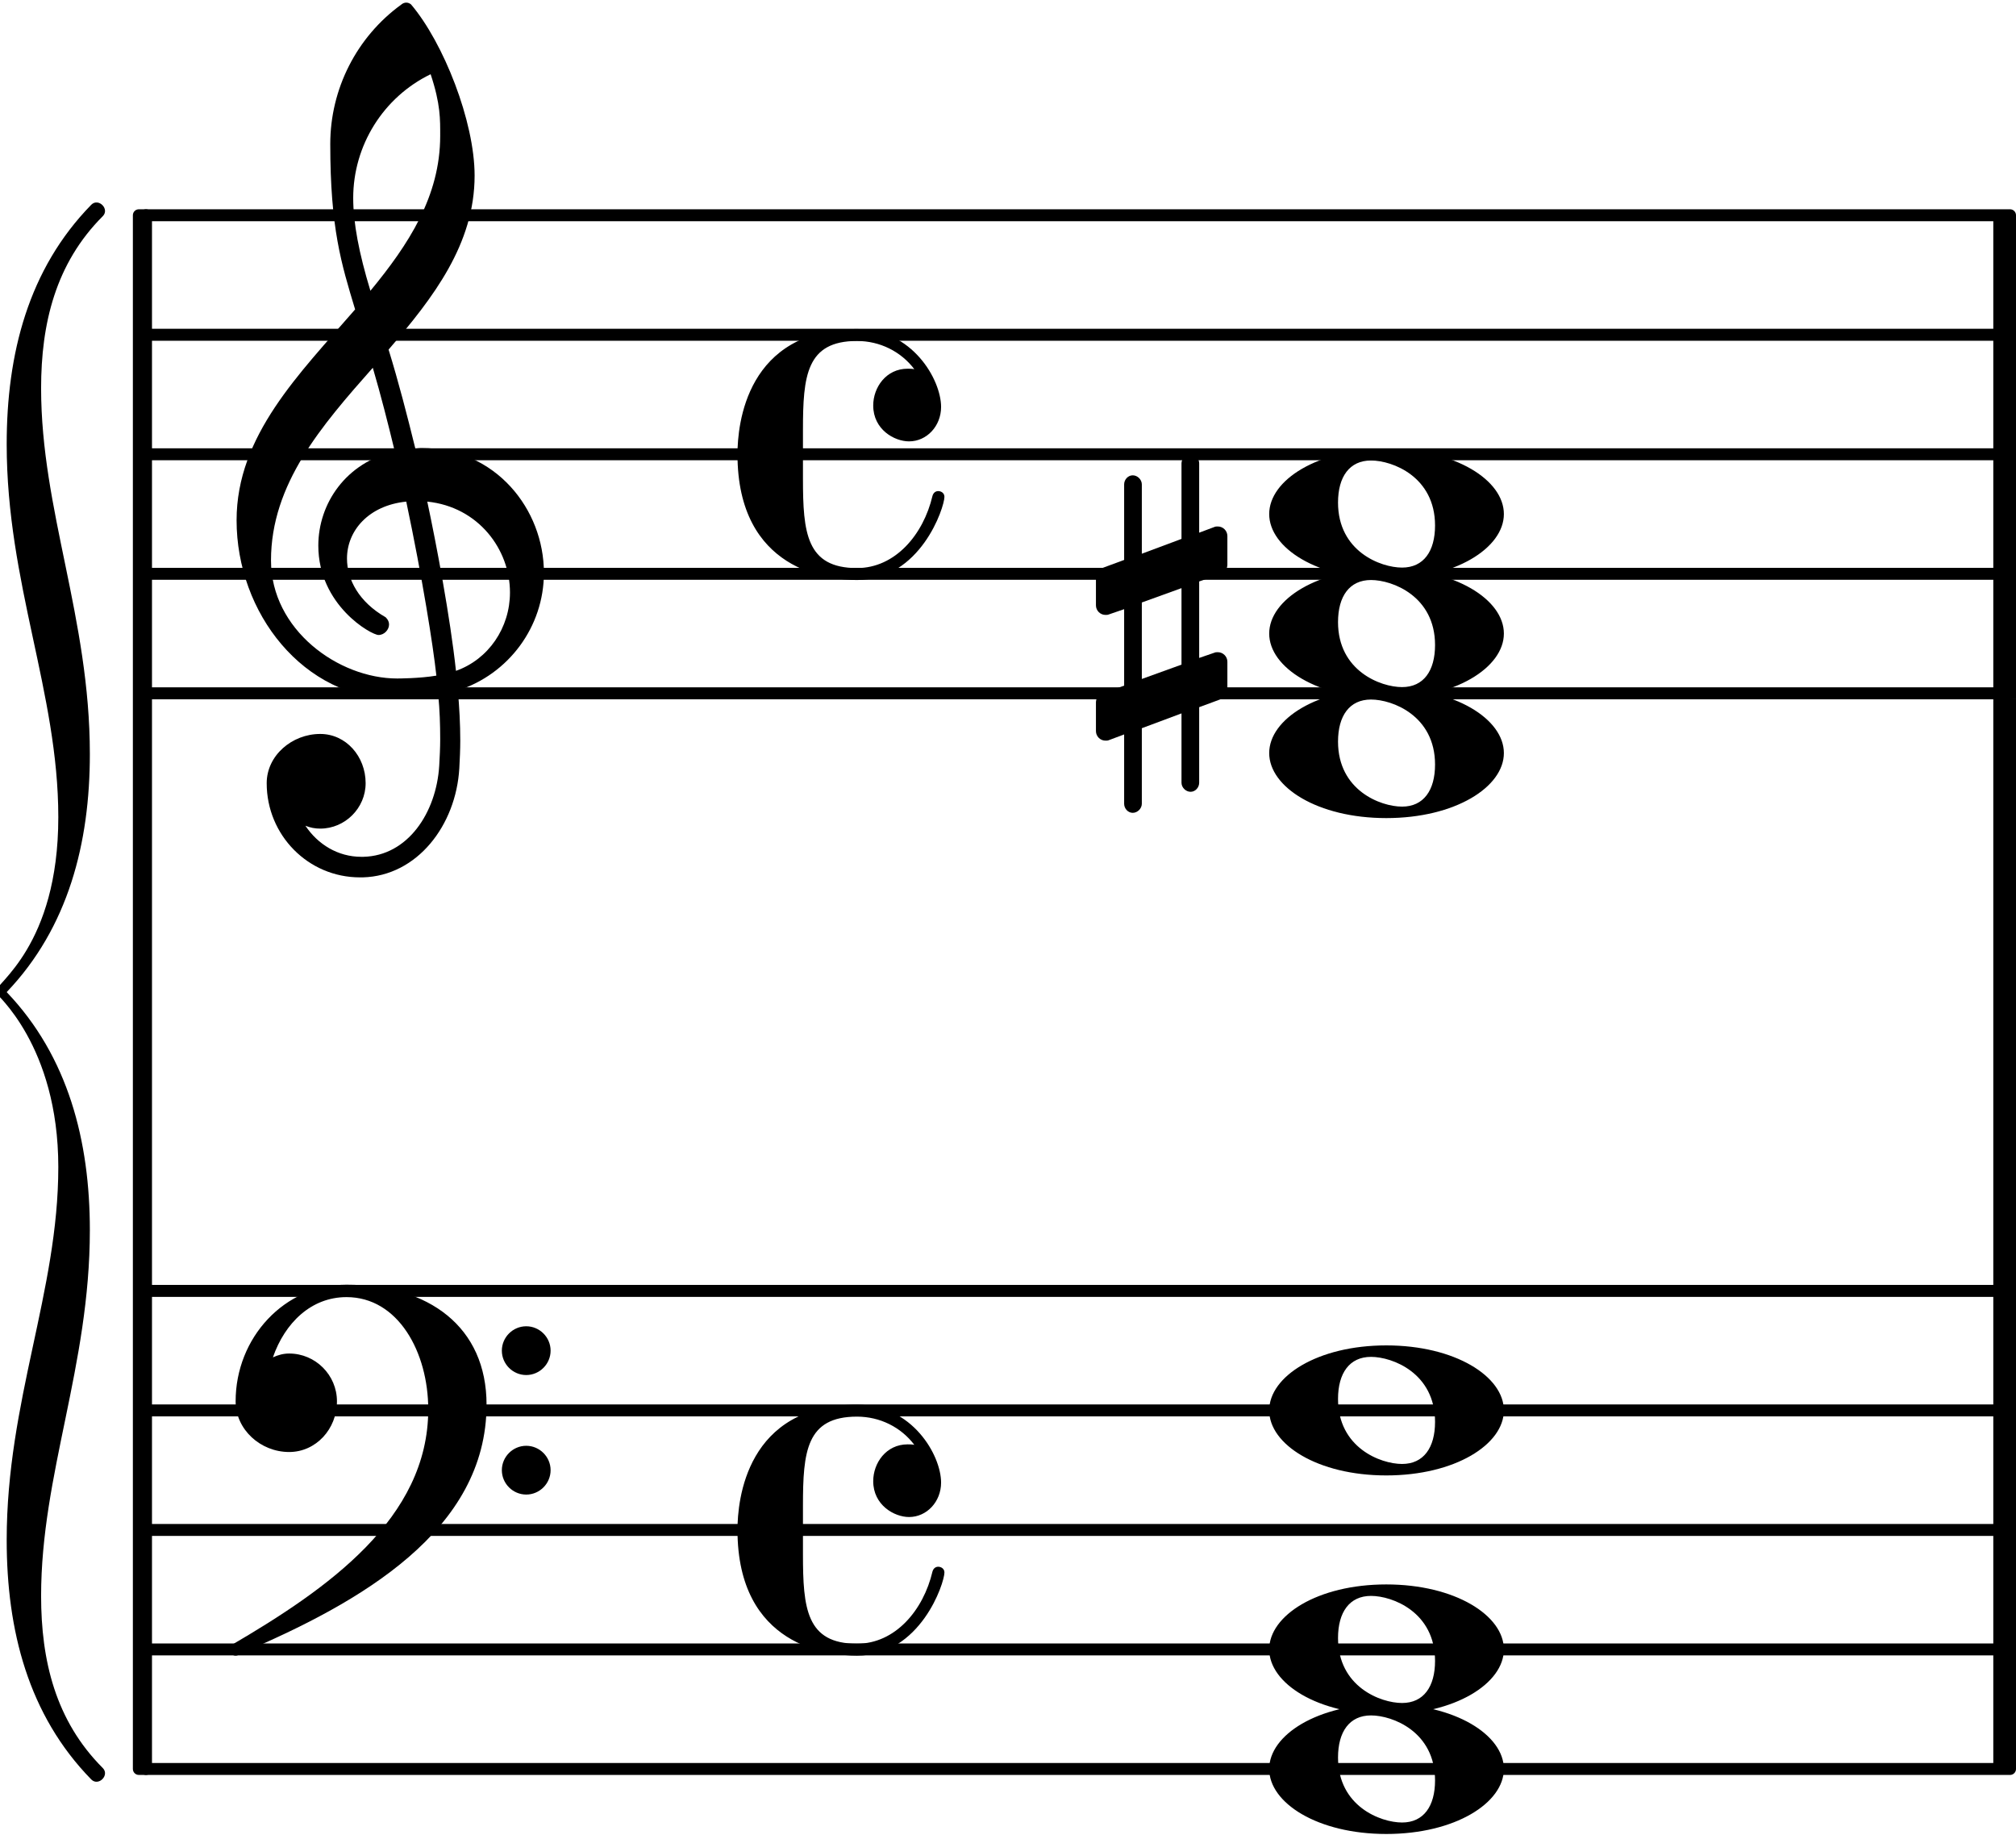
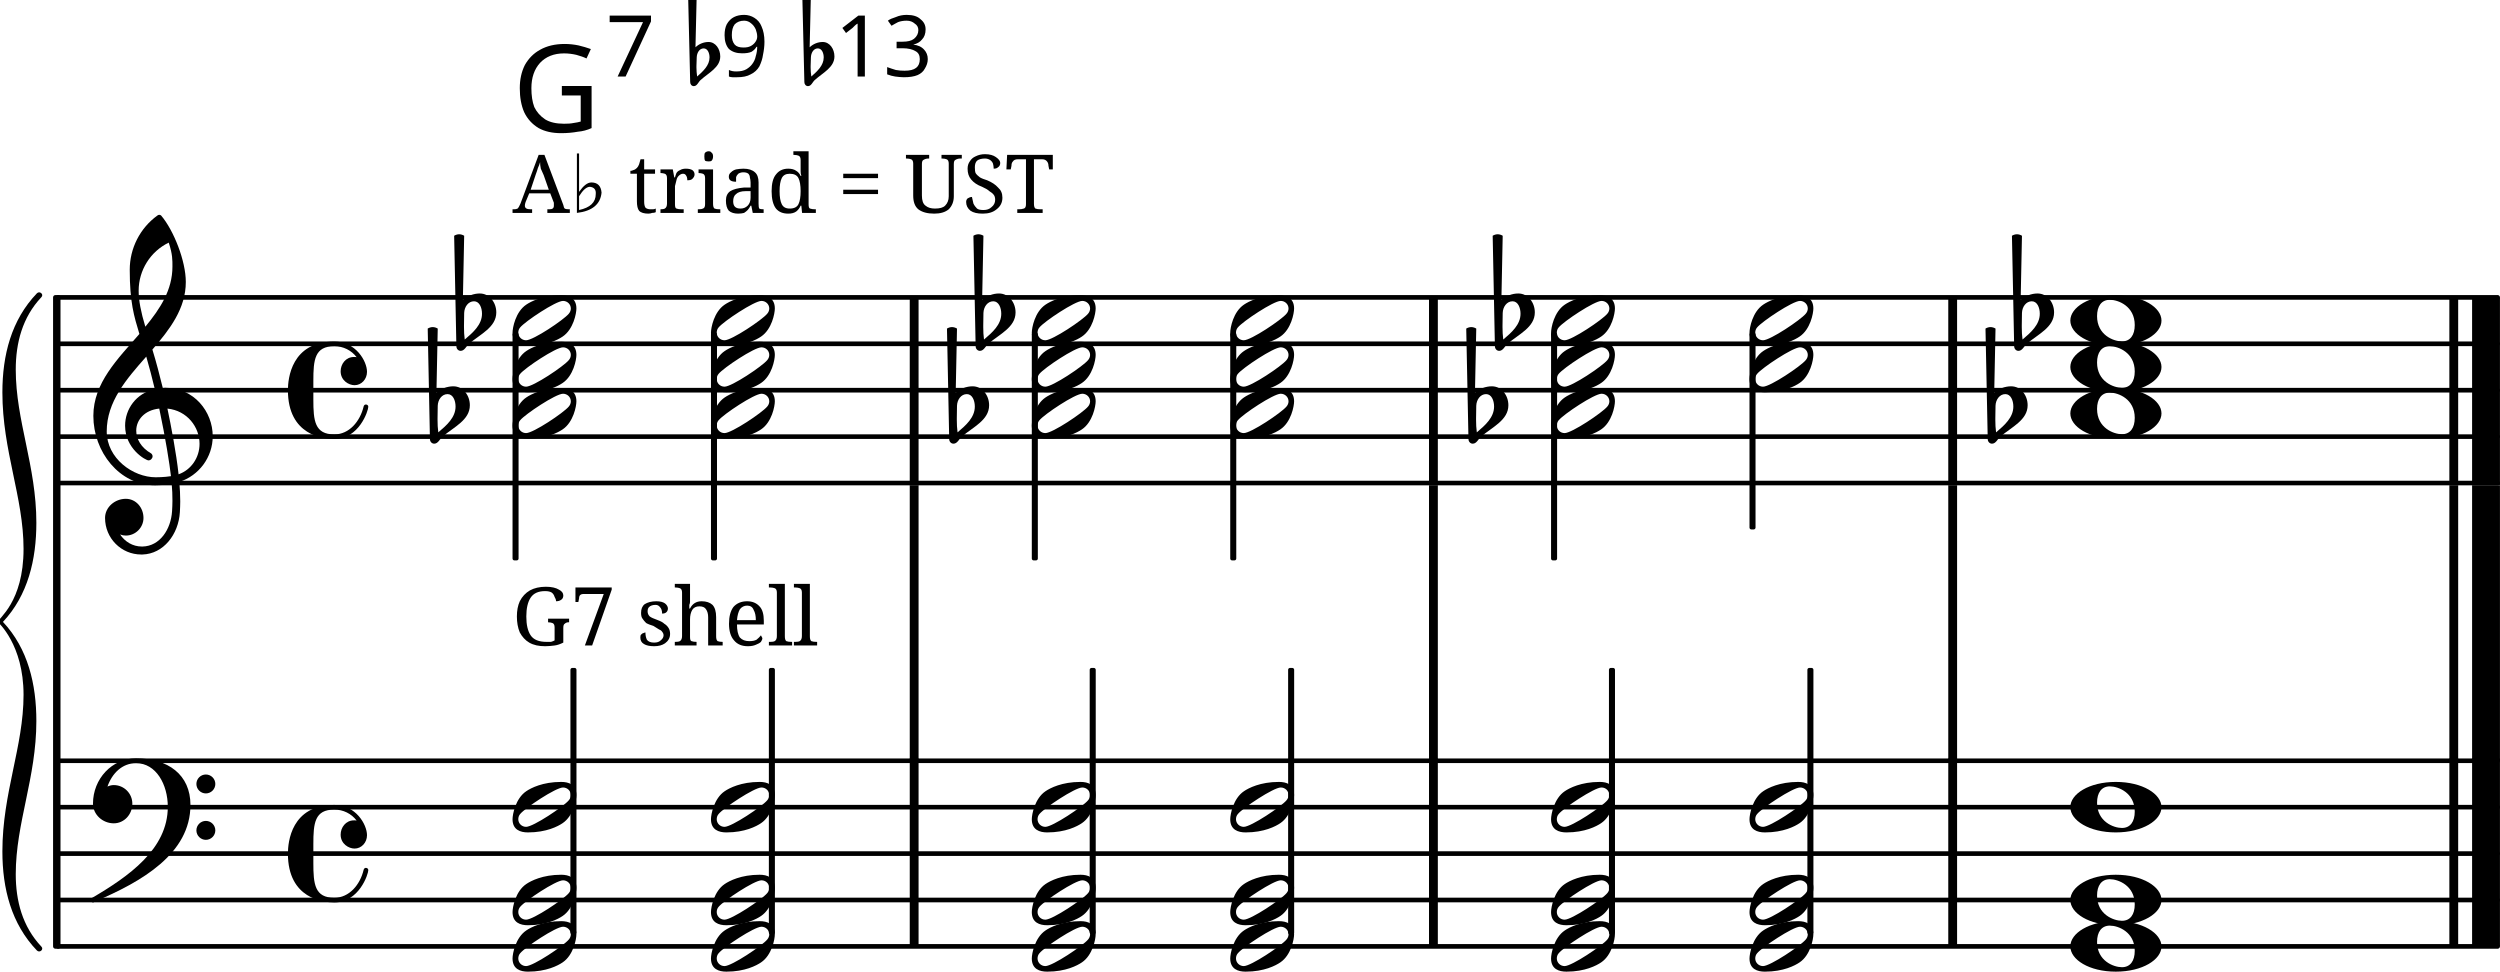
- <svg xmlns="http://www.w3.org/2000/svg" xmlns:xlink="http://www.w3.org/1999/xlink" version="1.2" width="29.65mm" height="26.97mm" viewBox="-1.172 -0.021 16.872 15.345">
+ <svg xmlns="http://www.w3.org/2000/svg" xmlns:xlink="http://www.w3.org/1999/xlink" version="1.2" width="94.65mm" height="36.79mm" viewBox="-1.203 -5.569 53.864 20.937">
  <style type="text/css">

tspan { white-space: pre; }

</style>
-   <g transform="translate(0, 5.779)">
-     <line stroke-linejoin="round" stroke-linecap="round" stroke-width="0.1" stroke="currentColor" x1="0.05" y1="0" x2="15.65" y2="0" />
-   </g>
-   <g transform="translate(0, 4.779)">
-     <line stroke-linejoin="round" stroke-linecap="round" stroke-width="0.1" stroke="currentColor" x1="0.05" y1="0" x2="15.65" y2="0" />
-   </g>
-   <g transform="translate(0, 3.779)">
-     <line stroke-linejoin="round" stroke-linecap="round" stroke-width="0.1" stroke="currentColor" x1="0.05" y1="0" x2="15.65" y2="0" />
-   </g>
-   <g transform="translate(0, 2.779)">
-     <line stroke-linejoin="round" stroke-linecap="round" stroke-width="0.1" stroke="currentColor" x1="0.05" y1="0" x2="15.65" y2="0" />
-   </g>
-   <g transform="translate(0, 1.779)">
-     <line stroke-linejoin="round" stroke-linecap="round" stroke-width="0.1" stroke="currentColor" x1="0.05" y1="0" x2="15.65" y2="0" />
-   </g>
-   <g transform="translate(15.51, -0)">
-     <rect x="0" y="5.829" width="0.19" height="4.95" ry="0" fill="currentColor" />
-   </g>
-   <g transform="translate(0, 14.779)">
-     <line stroke-linejoin="round" stroke-linecap="round" stroke-width="0.1" stroke="currentColor" x1="0.05" y1="0" x2="15.65" y2="0" />
-   </g>
-   <g transform="translate(0, 13.779)">
-     <line stroke-linejoin="round" stroke-linecap="round" stroke-width="0.1" stroke="currentColor" x1="0.05" y1="0" x2="15.65" y2="0" />
-   </g>
-   <g transform="translate(0, 12.779)">
-     <line stroke-linejoin="round" stroke-linecap="round" stroke-width="0.1" stroke="currentColor" x1="0.05" y1="0" x2="15.65" y2="0" />
-   </g>
-   <g transform="translate(0, 11.779)">
-     <line stroke-linejoin="round" stroke-linecap="round" stroke-width="0.1" stroke="currentColor" x1="0.05" y1="0" x2="15.65" y2="0" />
-   </g>
-   <g transform="translate(0, 10.779)">
-     <line stroke-linejoin="round" stroke-linecap="round" stroke-width="0.1" stroke="currentColor" x1="0.05" y1="0" x2="15.65" y2="0" />
-   </g>
-   <g transform="translate(15.51, 12.779)">
+   <g transform="translate(18.398, 2.8384)">
+     <rect x="0" y="-2" width="0.19" height="4.05" ry="0" fill="currentColor" />
+   </g>
+   <g transform="translate(0, 4.8384)">
+     <line stroke-linejoin="round" stroke-linecap="round" stroke-width="0.1" stroke="currentColor" x1="0.05" y1="0" x2="52.61" y2="0" />
+   </g>
+   <g transform="translate(0, 3.8384)">
+     <line stroke-linejoin="round" stroke-linecap="round" stroke-width="0.1" stroke="currentColor" x1="0.05" y1="0" x2="52.61" y2="0" />
+   </g>
+   <g transform="translate(0, 2.8384)">
+     <line stroke-linejoin="round" stroke-linecap="round" stroke-width="0.1" stroke="currentColor" x1="0.05" y1="0" x2="52.61" y2="0" />
+   </g>
+   <g transform="translate(0, 1.8384)">
+     <line stroke-linejoin="round" stroke-linecap="round" stroke-width="0.1" stroke="currentColor" x1="0.05" y1="0" x2="52.61" y2="0" />
+   </g>
+   <g transform="translate(0, 0.8384)">
+     <line stroke-linejoin="round" stroke-linecap="round" stroke-width="0.1" stroke="currentColor" x1="0.05" y1="0" x2="52.61" y2="0" />
+   </g>
+   <g transform="translate(52.0603, -0)">
+     <rect x="0" y="4.888" width="0.6" height="5.934" ry="0" fill="currentColor" />
+   </g>
+   <g transform="translate(51.5703, -0)">
+     <rect x="0" y="4.888" width="0.19" height="5.934" ry="0" fill="currentColor" />
+   </g>
+   <g transform="translate(0, 14.8222)">
+     <line stroke-linejoin="round" stroke-linecap="round" stroke-width="0.1" stroke="currentColor" x1="0.05" y1="0" x2="52.61" y2="0" />
+   </g>
+   <g transform="translate(0, 13.8222)">
+     <line stroke-linejoin="round" stroke-linecap="round" stroke-width="0.1" stroke="currentColor" x1="0.05" y1="0" x2="52.61" y2="0" />
+   </g>
+   <g transform="translate(0, 12.8222)">
+     <line stroke-linejoin="round" stroke-linecap="round" stroke-width="0.1" stroke="currentColor" x1="0.05" y1="0" x2="52.61" y2="0" />
+   </g>
+   <g transform="translate(0, 11.8222)">
+     <line stroke-linejoin="round" stroke-linecap="round" stroke-width="0.1" stroke="currentColor" x1="0.05" y1="0" x2="52.61" y2="0" />
+   </g>
+   <g transform="translate(0, 10.8222)">
+     <line stroke-linejoin="round" stroke-linecap="round" stroke-width="0.1" stroke="currentColor" x1="0.05" y1="0" x2="52.61" y2="0" />
+   </g>
+   <g transform="translate(52.0603, 12.8222)">
+     <rect x="0" y="-2.05" width="0.6" height="4.05" ry="0" fill="currentColor" />
+   </g>
+   <g transform="translate(51.5703, 12.8222)">
    <rect x="0" y="-2.05" width="0.19" height="4.05" ry="0" fill="currentColor" />
  </g>
-   <g transform="translate(15.51, 3.779)">
+   <g transform="translate(52.0603, 2.8384)">
+     <rect x="0" y="-2" width="0.6" height="4.05" ry="0" fill="currentColor" />
+   </g>
+   <g transform="translate(51.5703, 2.8384)">
    <rect x="0" y="-2" width="0.19" height="4.05" ry="0" fill="currentColor" />
  </g>
-   <g transform="translate(8, 5.279)">
-     <path transform="scale(0.004, -0.004)" d="M0 119c0 8 5 15 13 18l46 17v158c0 10 8 19 18 19s19 -9 19 -19v-145l83 31v158c0 10 9 19 19 19s18 -9 18 -19v-145l32 12c2 1 5 1 7 1c11 0 20 -9 20 -20v-60c0 -8 -5 -16 -13 -19l-46 -16v-160l32 11c2 1 5 1 7 1c11 0 20 -9 20 -20v-60c0 -8 -5 -15 -13 -18l-46 -17 v-158c0 -10 -8 -19 -18 -19s-19 9 -19 19v145l-83 -31v-158c0 -10 -9 -19 -19 -19s-18 9 -18 19v145l-32 -12c-2 -1 -5 -1 -7 -1c-11 0 -20 9 -20 20v60c0 8 5 16 13 19l46 16v160l-32 -11c-2 -1 -5 -1 -7 -1c-11 0 -20 9 -20 20v60zM179 95l-83 -30v-160l83 30v160z" fill="currentColor" />
-   </g>
-   <a style="color:inherit;" xlink:href="textedit:///Users/181081/mdf/lilypond/music273/36-upper-structure-triad.ly:11:7:8">
-     <g transform="translate(9.45, 6.279)">
-       <path transform="scale(0.004, -0.004)" d="M213 112c-45 0 -69 -34 -69 -88c0 -102 89 -136 134 -136s69 34 69 88c0 102 -89 136 -134 136zM245 136c144 0 246 -65 246 -136s-102 -136 -246 -136s-245 65 -245 136s101 136 245 136z" fill="currentColor" />
-     </g>
-   </a>
-   <a style="color:inherit;" xlink:href="textedit:///Users/181081/mdf/lilypond/music273/36-upper-structure-triad.ly:11:10:11">
-     <g transform="translate(9.45, 5.279)">
-       <path transform="scale(0.004, -0.004)" d="M213 112c-45 0 -69 -34 -69 -88c0 -102 89 -136 134 -136s69 34 69 88c0 102 -89 136 -134 136zM245 136c144 0 246 -65 246 -136s-102 -136 -246 -136s-245 65 -245 136s101 136 245 136z" fill="currentColor" />
-     </g>
-   </a>
-   <a style="color:inherit;" xlink:href="textedit:///Users/181081/mdf/lilypond/music273/36-upper-structure-triad.ly:11:15:16">
-     <g transform="translate(9.45, 4.279)">
-       <path transform="scale(0.004, -0.004)" d="M213 112c-45 0 -69 -34 -69 -88c0 -102 89 -136 134 -136s69 34 69 88c0 102 -89 136 -134 136zM245 136c144 0 246 -65 246 -136s-102 -136 -246 -136s-245 65 -245 136s101 136 245 136z" fill="currentColor" />
-     </g>
-   </a>
-   <g transform="translate(0.8, 4.779)">
+   <g transform="translate(40.7739, -0)">
+     <rect x="0" y="4.888" width="0.19" height="5.934" ry="0" fill="currentColor" />
+   </g>
+   <g transform="translate(40.7739, 12.8222)">
+     <rect x="0" y="-2.05" width="0.19" height="4.05" ry="0" fill="currentColor" />
+   </g>
+   <g transform="translate(40.7739, 2.8384)">
+     <rect x="0" y="-2" width="0.19" height="4.05" ry="0" fill="currentColor" />
+   </g>
+   <g transform="translate(29.586, -0)">
+     <rect x="0" y="4.888" width="0.19" height="5.934" ry="0" fill="currentColor" />
+   </g>
+   <g transform="translate(29.586, 12.8222)">
+     <rect x="0" y="-2.05" width="0.19" height="4.05" ry="0" fill="currentColor" />
+   </g>
+   <g transform="translate(29.586, 2.8384)">
+     <rect x="0" y="-2" width="0.19" height="4.05" ry="0" fill="currentColor" />
+   </g>
+   <g transform="translate(18.398, -0)">
+     <rect x="0" y="4.888" width="0.19" height="5.934" ry="0" fill="currentColor" />
+   </g>
+   <g transform="translate(18.398, 12.8222)">
+     <rect x="0" y="-2.05" width="0.19" height="4.05" ry="0" fill="currentColor" />
+   </g>
+   <a style="color:inherit;" xlink:href="textedit:///Users/181081/mdf/lilypond/music273/36-upper-structure-triad.ly:17:25:26">
+     <g transform="translate(9.8397, -0.9816)">
+       <text font-family="serif" font-size="1.746" text-anchor="start" fill="currentColor">
+         <tspan>A♭ triad = UST</tspan>
+       </text>
+     </g>
+   </a>
+   <g transform="translate(0.8, 3.8384)">
    <path transform="scale(0.004, -0.004)" d="M266 -635h-6c-108 0 -195 88 -195 197c0 58 53 103 112 103c54 0 95 -47 95 -103c0 -52 -43 -95 -95 -95c-11 0 -21 2 -31 6c26 -39 68 -65 117 -65h4zM461 -203c68 24 113 90 113 164c0 90 -66 179 -173 190c19 -89 48 -242 60 -354zM74 28c0 -145 141 -247 264 -247 c1 0 47 0 82 6c-7 64 -29 203 -63 364c-79 -8 -124 -61 -124 -119c0 -44 25 -91 81 -123c5 -5 7 -10 7 -15c0 -11 -10 -22 -22 -22c-15 0 -126 62 -126 187c0 88 58 174 160 197c-14 58 -29 117 -46 175c-107 -121 -213 -243 -213 -403zM250 553c-29 96 -52 170 -52 346 c0 115 55 224 149 292c6 5 14 5 20 0c68 -80 133 -245 133 -358c0 -143 -86 -255 -180 -364c21 -68 39 -138 56 -207c2 0 7 1 13 1c155 0 256 -128 256 -261c0 -113 -74 -212 -180 -246c3 -35 5 -70 5 -105c0 -19 -1 -39 -2 -58c-7 -119 -88 -225 -202 -228l1 43 c93 2 153 92 159 191c1 18 2 37 2 55c0 31 -1 61 -4 92c-5 -1 -44 -8 -89 -8c-193 0 -333 180 -333 374c0 177 131 306 248 441zM428 916c0 34 1 66 -20 129c-99 -48 -162 -149 -162 -259c0 -52 12 -115 36 -194c80 97 146 198 146 324z" fill="currentColor" />
  </g>
-   <a style="color:inherit;" xlink:href="textedit:///Users/181081/mdf/lilypond/music273/36-upper-structure-triad.ly:8:19:20">
+   <a style="color:inherit;" xlink:href="textedit:///Users/181081/mdf/lilypond/music273/36-upper-structure-triad.ly:14:21:22">
</a>
-   <a style="color:inherit;" xlink:href="textedit:///Users/181081/mdf/lilypond/music273/36-upper-structure-triad.ly:8:33:34">
-     <g transform="translate(5, 3.779)">
+   <a style="color:inherit;" xlink:href="textedit:///Users/181081/mdf/lilypond/music273/36-upper-structure-triad.ly:14:35:36">
+     <g transform="translate(5, 2.8384)">
      <path transform="scale(0.004, -0.004)" d="M250 262c116 0 176 -106 176 -163c0 -40 -30 -72 -67 -72c-31 0 -75 25 -75 75c0 38 27 77 72 77c4 0 9 0 14 -1c-28 37 -72 59 -120 59c-106 0 -113 -73 -113 -186v-51v-51c0 -113 7 -187 113 -187c80 0 139 70 158 151c2 7 7 10 12 10c6 0 13 -4 13 -12 c0 -22 -50 -174 -183 -174c-59 0 -250 19 -250 263c0 62 18 262 250 262z" fill="currentColor" />
    </g>
  </a>
-   <a style="color:inherit;" xlink:href="textedit:///Users/181081/mdf/lilypond/music273/36-upper-structure-triad.ly:17:7:8">
-     <g transform="translate(9.45, 14.779)">
-       <path transform="scale(0.004, -0.004)" d="M213 112c-45 0 -69 -34 -69 -88c0 -102 89 -136 134 -136s69 34 69 88c0 102 -89 136 -134 136zM245 136c144 0 246 -65 246 -136s-102 -136 -246 -136s-245 65 -245 136s101 136 245 136z" fill="currentColor" />
-     </g>
-   </a>
-   <a style="color:inherit;" xlink:href="textedit:///Users/181081/mdf/lilypond/music273/36-upper-structure-triad.ly:17:10:11">
-     <g transform="translate(9.45, 13.779)">
-       <path transform="scale(0.004, -0.004)" d="M213 112c-45 0 -69 -34 -69 -88c0 -102 89 -136 134 -136s69 34 69 88c0 102 -89 136 -134 136zM245 136c144 0 246 -65 246 -136s-102 -136 -246 -136s-245 65 -245 136s101 136 245 136z" fill="currentColor" />
-     </g>
-   </a>
-   <a style="color:inherit;" xlink:href="textedit:///Users/181081/mdf/lilypond/music273/36-upper-structure-triad.ly:17:13:14">
-     <g transform="translate(9.45, 11.779)">
-       <path transform="scale(0.004, -0.004)" d="M213 112c-45 0 -69 -34 -69 -88c0 -102 89 -136 134 -136s69 34 69 88c0 102 -89 136 -134 136zM245 136c144 0 246 -65 246 -136s-102 -136 -246 -136s-245 65 -245 136s101 136 245 136z" fill="currentColor" />
-     </g>
-   </a>
-   <g transform="translate(0.8, 11.779)">
+   <a style="color:inherit;" xlink:href="textedit:///Users/181081/mdf/lilypond/music273/36-upper-structure-triad.ly:27:9:10">
+     <g transform="translate(9.8397, 14.8222)">
+       <path transform="scale(0.004, -0.004)" d="M314 65c0 23 -19 41 -42 41c-39 0 -204 -110 -231 -143c-7 -8 -10 -18 -10 -28c0 -23 19 -41 42 -41c39 0 203 110 230 143c7 8 11 18 11 28zM262 136c41 0 82 -14 82 -71c0 -26 -16 -112 -74 -151c-25 -17 -87 -50 -187 -50c-41 0 -83 14 -83 71c0 26 16 112 74 151 c25 17 88 50 188 50z" fill="currentColor" />
+     </g>
+   </a>
+   <a style="color:inherit;" xlink:href="textedit:///Users/181081/mdf/lilypond/music273/36-upper-structure-triad.ly:27:12:13">
+     <g transform="translate(9.8397, 13.8222)">
+       <path transform="scale(0.004, -0.004)" d="M314 65c0 23 -19 41 -42 41c-39 0 -204 -110 -231 -143c-7 -8 -10 -18 -10 -28c0 -23 19 -41 42 -41c39 0 203 110 230 143c7 8 11 18 11 28zM262 136c41 0 82 -14 82 -71c0 -26 -16 -112 -74 -151c-25 -17 -87 -50 -187 -50c-41 0 -83 14 -83 71c0 26 16 112 74 151 c25 17 88 50 188 50z" fill="currentColor" />
+     </g>
+   </a>
+   <a style="color:inherit;" xlink:href="textedit:///Users/181081/mdf/lilypond/music273/36-upper-structure-triad.ly:27:15:16">
+     <g transform="translate(9.8397, 11.8222)">
+       <path transform="scale(0.004, -0.004)" d="M314 65c0 23 -19 41 -42 41c-39 0 -204 -110 -231 -143c-7 -8 -10 -18 -10 -28c0 -23 19 -41 42 -41c39 0 203 110 230 143c7 8 11 18 11 28zM262 136c41 0 82 -14 82 -71c0 -26 -16 -112 -74 -151c-25 -17 -87 -50 -187 -50c-41 0 -83 14 -83 71c0 26 16 112 74 151 c25 17 88 50 188 50z" fill="currentColor" />
+     </g>
+   </a>
+   <a style="color:inherit;" xlink:href="textedit:///Users/181081/mdf/lilypond/music273/36-upper-structure-triad.ly:27:18:19">
+     <g transform="translate(9.8397, 8.3388)">
+       <text font-family="serif" font-size="1.746" text-anchor="start" fill="currentColor">
+         <tspan>G7 shell</tspan>
+       </text>
+     </g>
+   </a>
+   <g transform="translate(0.8, 11.8222)">
    <path transform="scale(0.004, -0.004)" d="M557 -125c0 28 23 51 51 51s51 -23 51 -51s-23 -51 -51 -51s-51 23 -51 51zM557 125c0 28 23 51 51 51s51 -23 51 -51s-23 -51 -51 -51s-51 23 -51 51zM232 263c172 0 293 -88 293 -251c0 -263 -263 -414 -516 -521c-3 -3 -6 -4 -9 -4c-7 0 -13 6 -13 13c0 3 1 6 4 9 c202 118 412 265 412 493c0 120 -63 235 -171 235c-74 0 -129 -54 -154 -126c11 5 22 8 34 8c55 0 100 -45 100 -100c0 -58 -44 -106 -100 -106c-60 0 -112 47 -112 106c0 133 102 244 232 244z" fill="currentColor" />
  </g>
-   <a style="color:inherit;" xlink:href="textedit:///Users/181081/mdf/lilypond/music273/36-upper-structure-triad.ly:14:17:18">
+   <a style="color:inherit;" xlink:href="textedit:///Users/181081/mdf/lilypond/music273/36-upper-structure-triad.ly:24:19:20">
</a>
-   <a style="color:inherit;" xlink:href="textedit:///Users/181081/mdf/lilypond/music273/36-upper-structure-triad.ly:14:31:32">
-     <g transform="translate(5, 12.779)">
+   <a style="color:inherit;" xlink:href="textedit:///Users/181081/mdf/lilypond/music273/36-upper-structure-triad.ly:24:33:34">
+     <g transform="translate(5, 12.8222)">
      <path transform="scale(0.004, -0.004)" d="M250 262c116 0 176 -106 176 -163c0 -40 -30 -72 -67 -72c-31 0 -75 25 -75 75c0 38 27 77 72 77c4 0 9 0 14 -1c-28 37 -72 59 -120 59c-106 0 -113 -73 -113 -186v-51v-51c0 -113 7 -187 113 -187c80 0 139 70 158 151c2 7 7 10 12 10c6 0 13 -4 13 -12 c0 -22 -50 -174 -183 -174c-59 0 -250 19 -250 263c0 62 18 262 250 262z" fill="currentColor" />
    </g>
  </a>
-   <g transform="translate(-0.36, 8.279)">
-     <path transform="scale(0.004, -0.004)" d="M-81 -366c0 255 -132 363 -132 366c0 18 132 96 132 366c0 261 -108 489 -108 780c0 189 45 366 177 501c15 15 39 -9 24 -24c-99 -99 -129 -225 -129 -360c0 -255 102 -480 102 -765c0 -186 -45 -363 -174 -498c129 -135 174 -312 174 -498c0 -285 -102 -510 -102 -765 c0 -135 30 -261 129 -360c15 -15 -9 -39 -24 -24c-132 135 -177 312 -177 501c0 291 108 519 108 780z" fill="currentColor" />
-   </g>
-   <g transform="translate(-0.06, 8.279)">
-     <rect x="0" y="-6.55" width="0.16" height="13.1" ry="0.05" fill="currentColor" />
+   <g transform="translate(9.9047, 2.8384)">
+     <rect x="-0.065" y="-1.241" width="0.13" height="4.908" ry="0.04" fill="currentColor" />
+   </g>
+   <g transform="translate(8.12, 3.3384)">
+     <path transform="scale(0.004, -0.004)" d="M27 41l-1 -66v-11c0 -22 1 -44 4 -66c45 38 93 80 93 139c0 33 -14 67 -43 67c-31 0 -52 -30 -53 -63zM-15 -138l-12 595c8 5 18 8 27 8s19 -3 27 -8l-7 -345c25 21 58 34 91 34c52 0 89 -48 89 -102c0 -80 -86 -117 -147 -169c-15 -13 -24 -38 -45 -38 c-13 0 -23 11 -23 25z" fill="currentColor" />
+   </g>
+   <g transform="translate(8.6897, 1.3384)">
+     <path transform="scale(0.004, -0.004)" d="M27 41l-1 -66v-11c0 -22 1 -44 4 -66c45 38 93 80 93 139c0 33 -14 67 -43 67c-31 0 -52 -30 -53 -63zM-15 -138l-12 595c8 5 18 8 27 8s19 -3 27 -8l-7 -345c25 21 58 34 91 34c52 0 89 -48 89 -102c0 -80 -86 -117 -147 -169c-15 -13 -24 -38 -45 -38 c-13 0 -23 11 -23 25z" fill="currentColor" />
+   </g>
+   <g transform="translate(11.1521, 12.8222)">
+     <rect x="-0.065" y="-4" width="0.13" height="5.741" ry="0.04" fill="currentColor" />
+   </g>
+   <a style="color:inherit;" xlink:href="textedit:///Users/181081/mdf/lilypond/music273/36-upper-structure-triad.ly:17:62:63">
+     <g transform="translate(14.1151, 3.3384)">
+       <path transform="scale(0.004, -0.004)" d="M314 65c0 23 -19 41 -42 41c-39 0 -204 -110 -231 -143c-7 -8 -10 -18 -10 -28c0 -23 19 -41 42 -41c39 0 203 110 230 143c7 8 11 18 11 28zM262 136c41 0 82 -14 82 -71c0 -26 -16 -112 -74 -151c-25 -17 -87 -50 -187 -50c-41 0 -83 14 -83 71c0 26 16 112 74 151 c25 17 88 50 188 50z" fill="currentColor" />
+     </g>
+   </a>
+   <a style="color:inherit;" xlink:href="textedit:///Users/181081/mdf/lilypond/music273/36-upper-structure-triad.ly:17:67:68">
+     <g transform="translate(14.1151, 2.3384)">
+       <path transform="scale(0.004, -0.004)" d="M314 65c0 23 -19 41 -42 41c-39 0 -204 -110 -231 -143c-7 -8 -10 -18 -10 -28c0 -23 19 -41 42 -41c39 0 203 110 230 143c7 8 11 18 11 28zM262 136c41 0 82 -14 82 -71c0 -26 -16 -112 -74 -151c-25 -17 -87 -50 -187 -50c-41 0 -83 14 -83 71c0 26 16 112 74 151 c25 17 88 50 188 50z" fill="currentColor" />
+     </g>
+   </a>
+   <a style="color:inherit;" xlink:href="textedit:///Users/181081/mdf/lilypond/music273/36-upper-structure-triad.ly:17:71:72">
+     <g transform="translate(14.1151, 1.3384)">
+       <path transform="scale(0.004, -0.004)" d="M314 65c0 23 -19 41 -42 41c-39 0 -204 -110 -231 -143c-7 -8 -10 -18 -10 -28c0 -23 19 -41 42 -41c39 0 203 110 230 143c7 8 11 18 11 28zM262 136c41 0 82 -14 82 -71c0 -26 -16 -112 -74 -151c-25 -17 -87 -50 -187 -50c-41 0 -83 14 -83 71c0 26 16 112 74 151 c25 17 88 50 188 50z" fill="currentColor" />
+     </g>
+   </a>
+   <a style="color:inherit;" xlink:href="textedit:///Users/181081/mdf/lilypond/music273/36-upper-structure-triad.ly:27:49:50">
+     <g transform="translate(14.1151, 14.8222)">
+       <path transform="scale(0.004, -0.004)" d="M314 65c0 23 -19 41 -42 41c-39 0 -204 -110 -231 -143c-7 -8 -10 -18 -10 -28c0 -23 19 -41 42 -41c39 0 203 110 230 143c7 8 11 18 11 28zM262 136c41 0 82 -14 82 -71c0 -26 -16 -112 -74 -151c-25 -17 -87 -50 -187 -50c-41 0 -83 14 -83 71c0 26 16 112 74 151 c25 17 88 50 188 50z" fill="currentColor" />
+     </g>
+   </a>
+   <a style="color:inherit;" xlink:href="textedit:///Users/181081/mdf/lilypond/music273/36-upper-structure-triad.ly:27:52:53">
+     <g transform="translate(14.1151, 13.8222)">
+       <path transform="scale(0.004, -0.004)" d="M314 65c0 23 -19 41 -42 41c-39 0 -204 -110 -231 -143c-7 -8 -10 -18 -10 -28c0 -23 19 -41 42 -41c39 0 203 110 230 143c7 8 11 18 11 28zM262 136c41 0 82 -14 82 -71c0 -26 -16 -112 -74 -151c-25 -17 -87 -50 -187 -50c-41 0 -83 14 -83 71c0 26 16 112 74 151 c25 17 88 50 188 50z" fill="currentColor" />
+     </g>
+   </a>
+   <a style="color:inherit;" xlink:href="textedit:///Users/181081/mdf/lilypond/music273/36-upper-structure-triad.ly:27:55:56">
+     <g transform="translate(14.1151, 11.8222)">
+       <path transform="scale(0.004, -0.004)" d="M314 65c0 23 -19 41 -42 41c-39 0 -204 -110 -231 -143c-7 -8 -10 -18 -10 -28c0 -23 19 -41 42 -41c39 0 203 110 230 143c7 8 11 18 11 28zM262 136c41 0 82 -14 82 -71c0 -26 -16 -112 -74 -151c-25 -17 -87 -50 -187 -50c-41 0 -83 14 -83 71c0 26 16 112 74 151 c25 17 88 50 188 50z" fill="currentColor" />
+     </g>
+   </a>
+   <g transform="translate(14.1801, 2.8384)">
+     <rect x="-0.065" y="-1.241" width="0.13" height="4.908" ry="0.04" fill="currentColor" />
+   </g>
+   <g transform="translate(15.4275, 12.8222)">
+     <rect x="-0.065" y="-4" width="0.13" height="5.741" ry="0.04" fill="currentColor" />
+   </g>
+   <a style="color:inherit;" xlink:href="textedit:///Users/181081/mdf/lilypond/music273/36-upper-structure-triad.ly:18:9:10">
+     <g transform="translate(21.0277, 3.3384)">
+       <path transform="scale(0.004, -0.004)" d="M314 65c0 23 -19 41 -42 41c-39 0 -204 -110 -231 -143c-7 -8 -10 -18 -10 -28c0 -23 19 -41 42 -41c39 0 203 110 230 143c7 8 11 18 11 28zM262 136c41 0 82 -14 82 -71c0 -26 -16 -112 -74 -151c-25 -17 -87 -50 -187 -50c-41 0 -83 14 -83 71c0 26 16 112 74 151 c25 17 88 50 188 50z" fill="currentColor" />
+     </g>
+   </a>
+   <a style="color:inherit;" xlink:href="textedit:///Users/181081/mdf/lilypond/music273/36-upper-structure-triad.ly:18:14:15">
+     <g transform="translate(21.0277, 2.3384)">
+       <path transform="scale(0.004, -0.004)" d="M314 65c0 23 -19 41 -42 41c-39 0 -204 -110 -231 -143c-7 -8 -10 -18 -10 -28c0 -23 19 -41 42 -41c39 0 203 110 230 143c7 8 11 18 11 28zM262 136c41 0 82 -14 82 -71c0 -26 -16 -112 -74 -151c-25 -17 -87 -50 -187 -50c-41 0 -83 14 -83 71c0 26 16 112 74 151 c25 17 88 50 188 50z" fill="currentColor" />
+     </g>
+   </a>
+   <a style="color:inherit;" xlink:href="textedit:///Users/181081/mdf/lilypond/music273/36-upper-structure-triad.ly:18:18:19">
+     <g transform="translate(21.0277, 1.3384)">
+       <path transform="scale(0.004, -0.004)" d="M314 65c0 23 -19 41 -42 41c-39 0 -204 -110 -231 -143c-7 -8 -10 -18 -10 -28c0 -23 19 -41 42 -41c39 0 203 110 230 143c7 8 11 18 11 28zM262 136c41 0 82 -14 82 -71c0 -26 -16 -112 -74 -151c-25 -17 -87 -50 -187 -50c-41 0 -83 14 -83 71c0 26 16 112 74 151 c25 17 88 50 188 50z" fill="currentColor" />
+     </g>
+   </a>
+   <a style="color:inherit;" xlink:href="textedit:///Users/181081/mdf/lilypond/music273/36-upper-structure-triad.ly:17:14:15">
+     <g transform="translate(9.8397, 2.3384)">
+       <path transform="scale(0.004, -0.004)" d="M314 65c0 23 -19 41 -42 41c-39 0 -204 -110 -231 -143c-7 -8 -10 -18 -10 -28c0 -23 19 -41 42 -41c39 0 203 110 230 143c7 8 11 18 11 28zM262 136c41 0 82 -14 82 -71c0 -26 -16 -112 -74 -151c-25 -17 -87 -50 -187 -50c-41 0 -83 14 -83 71c0 26 16 112 74 151 c25 17 88 50 188 50z" fill="currentColor" />
+     </g>
+   </a>
+   <a style="color:inherit;" xlink:href="textedit:///Users/181081/mdf/lilypond/music273/36-upper-structure-triad.ly:28:9:10">
+     <g transform="translate(21.0277, 14.8222)">
+       <path transform="scale(0.004, -0.004)" d="M314 65c0 23 -19 41 -42 41c-39 0 -204 -110 -231 -143c-7 -8 -10 -18 -10 -28c0 -23 19 -41 42 -41c39 0 203 110 230 143c7 8 11 18 11 28zM262 136c41 0 82 -14 82 -71c0 -26 -16 -112 -74 -151c-25 -17 -87 -50 -187 -50c-41 0 -83 14 -83 71c0 26 16 112 74 151 c25 17 88 50 188 50z" fill="currentColor" />
+     </g>
+   </a>
+   <a style="color:inherit;" xlink:href="textedit:///Users/181081/mdf/lilypond/music273/36-upper-structure-triad.ly:28:12:13">
+     <g transform="translate(21.0277, 13.8222)">
+       <path transform="scale(0.004, -0.004)" d="M314 65c0 23 -19 41 -42 41c-39 0 -204 -110 -231 -143c-7 -8 -10 -18 -10 -28c0 -23 19 -41 42 -41c39 0 203 110 230 143c7 8 11 18 11 28zM262 136c41 0 82 -14 82 -71c0 -26 -16 -112 -74 -151c-25 -17 -87 -50 -187 -50c-41 0 -83 14 -83 71c0 26 16 112 74 151 c25 17 88 50 188 50z" fill="currentColor" />
+     </g>
+   </a>
+   <a style="color:inherit;" xlink:href="textedit:///Users/181081/mdf/lilypond/music273/36-upper-structure-triad.ly:28:15:16">
+     <g transform="translate(21.0277, 11.8222)">
+       <path transform="scale(0.004, -0.004)" d="M314 65c0 23 -19 41 -42 41c-39 0 -204 -110 -231 -143c-7 -8 -10 -18 -10 -28c0 -23 19 -41 42 -41c39 0 203 110 230 143c7 8 11 18 11 28zM262 136c41 0 82 -14 82 -71c0 -26 -16 -112 -74 -151c-25 -17 -87 -50 -187 -50c-41 0 -83 14 -83 71c0 26 16 112 74 151 c25 17 88 50 188 50z" fill="currentColor" />
+     </g>
+   </a>
+   <a style="color:inherit;" xlink:href="textedit:///Users/181081/mdf/lilypond/music273/36-upper-structure-triad.ly:17:9:10">
+     <g transform="translate(9.8397, 3.3384)">
+       <path transform="scale(0.004, -0.004)" d="M314 65c0 23 -19 41 -42 41c-39 0 -204 -110 -231 -143c-7 -8 -10 -18 -10 -28c0 -23 19 -41 42 -41c39 0 203 110 230 143c7 8 11 18 11 28zM262 136c41 0 82 -14 82 -71c0 -26 -16 -112 -74 -151c-25 -17 -87 -50 -187 -50c-41 0 -83 14 -83 71c0 26 16 112 74 151 c25 17 88 50 188 50z" fill="currentColor" />
+     </g>
+   </a>
+   <g transform="translate(21.0927, 2.8384)">
+     <rect x="-0.065" y="-1.241" width="0.13" height="4.908" ry="0.04" fill="currentColor" />
+   </g>
+   <g transform="translate(19.308, 3.3384)">
+     <path transform="scale(0.004, -0.004)" d="M27 41l-1 -66v-11c0 -22 1 -44 4 -66c45 38 93 80 93 139c0 33 -14 67 -43 67c-31 0 -52 -30 -53 -63zM-15 -138l-12 595c8 5 18 8 27 8s19 -3 27 -8l-7 -345c25 21 58 34 91 34c52 0 89 -48 89 -102c0 -80 -86 -117 -147 -169c-15 -13 -24 -38 -45 -38 c-13 0 -23 11 -23 25z" fill="currentColor" />
+   </g>
+   <g transform="translate(19.8777, 1.3384)">
+     <path transform="scale(0.004, -0.004)" d="M27 41l-1 -66v-11c0 -22 1 -44 4 -66c45 38 93 80 93 139c0 33 -14 67 -43 67c-31 0 -52 -30 -53 -63zM-15 -138l-12 595c8 5 18 8 27 8s19 -3 27 -8l-7 -345c25 21 58 34 91 34c52 0 89 -48 89 -102c0 -80 -86 -117 -147 -169c-15 -13 -24 -38 -45 -38 c-13 0 -23 11 -23 25z" fill="currentColor" />
+   </g>
+   <g transform="translate(22.3401, 12.8222)">
+     <rect x="-0.065" y="-4" width="0.13" height="5.741" ry="0.04" fill="currentColor" />
+   </g>
+   <a style="color:inherit;" xlink:href="textedit:///Users/181081/mdf/lilypond/music273/36-upper-structure-triad.ly:9:8:9">
+     <g transform="translate(9.8397, -2.7311)">
+       <text font-family="sans-serif" font-size="2.616" text-anchor="start" fill="currentColor">
+         <tspan>G</tspan>
+       </text>
+     </g>
+     <g transform="translate(11.8542, -3.9203)">
+       <text font-family="sans-serif" font-size="1.85" text-anchor="start" fill="currentColor">
+         <tspan>7</tspan>
+       </text>
+     </g>
+     <g transform="translate(13.7151, -4.2203)">
+       <path transform="scale(0.003, -0.003)" d="M31 37l-2 -62v-11c0 -22 2 -43 5 -64c43 38 89 80 89 137c0 32 -14 65 -42 65c-31 0 -49 -32 -50 -65zM-30 450c9 5 20 8 30 8s21 -3 30 -8l-8 -340c25 24 59 38 94 38c50 0 84 -50 84 -104c0 -78 -83 -117 -141 -169c-17 -15 -25 -44 -49 -44c-15 0 -26 13 -26 29z" fill="currentColor" />
+     </g>
+     <g transform="translate(14.3144, -3.9203)">
+       <text font-family="sans-serif" font-size="1.85" text-anchor="start" fill="currentColor">
+         <tspan>9</tspan>
+       </text>
+     </g>
+     <g transform="translate(16.1753, -4.2203)">
+       <path transform="scale(0.003, -0.003)" d="M31 37l-2 -62v-11c0 -22 2 -43 5 -64c43 38 89 80 89 137c0 32 -14 65 -42 65c-31 0 -49 -32 -50 -65zM-30 450c9 5 20 8 30 8s21 -3 30 -8l-8 -340c25 24 59 38 94 38c50 0 84 -50 84 -104c0 -78 -83 -117 -141 -169c-17 -15 -25 -44 -49 -44c-15 0 -26 13 -26 29z" fill="currentColor" />
+     </g>
+     <g transform="translate(16.7746, -3.9203)">
+       <text font-family="sans-serif" font-size="1.85" text-anchor="start" fill="currentColor">
+         <tspan>13</tspan>
+       </text>
+     </g>
+   </a>
+   <a style="color:inherit;" xlink:href="textedit:///Users/181081/mdf/lilypond/music273/36-upper-structure-triad.ly:18:27:28">
+     <g transform="translate(25.3031, 3.3384)">
+       <path transform="scale(0.004, -0.004)" d="M314 65c0 23 -19 41 -42 41c-39 0 -204 -110 -231 -143c-7 -8 -10 -18 -10 -28c0 -23 19 -41 42 -41c39 0 203 110 230 143c7 8 11 18 11 28zM262 136c41 0 82 -14 82 -71c0 -26 -16 -112 -74 -151c-25 -17 -87 -50 -187 -50c-41 0 -83 14 -83 71c0 26 16 112 74 151 c25 17 88 50 188 50z" fill="currentColor" />
+     </g>
+   </a>
+   <a style="color:inherit;" xlink:href="textedit:///Users/181081/mdf/lilypond/music273/36-upper-structure-triad.ly:18:32:33">
+     <g transform="translate(25.3031, 2.3384)">
+       <path transform="scale(0.004, -0.004)" d="M314 65c0 23 -19 41 -42 41c-39 0 -204 -110 -231 -143c-7 -8 -10 -18 -10 -28c0 -23 19 -41 42 -41c39 0 203 110 230 143c7 8 11 18 11 28zM262 136c41 0 82 -14 82 -71c0 -26 -16 -112 -74 -151c-25 -17 -87 -50 -187 -50c-41 0 -83 14 -83 71c0 26 16 112 74 151 c25 17 88 50 188 50z" fill="currentColor" />
+     </g>
+   </a>
+   <a style="color:inherit;" xlink:href="textedit:///Users/181081/mdf/lilypond/music273/36-upper-structure-triad.ly:18:36:37">
+     <g transform="translate(25.3031, 1.3384)">
+       <path transform="scale(0.004, -0.004)" d="M314 65c0 23 -19 41 -42 41c-39 0 -204 -110 -231 -143c-7 -8 -10 -18 -10 -28c0 -23 19 -41 42 -41c39 0 203 110 230 143c7 8 11 18 11 28zM262 136c41 0 82 -14 82 -71c0 -26 -16 -112 -74 -151c-25 -17 -87 -50 -187 -50c-41 0 -83 14 -83 71c0 26 16 112 74 151 c25 17 88 50 188 50z" fill="currentColor" />
+     </g>
+   </a>
+   <a style="color:inherit;" xlink:href="textedit:///Users/181081/mdf/lilypond/music273/36-upper-structure-triad.ly:28:20:21">
+     <g transform="translate(25.3031, 14.8222)">
+       <path transform="scale(0.004, -0.004)" d="M314 65c0 23 -19 41 -42 41c-39 0 -204 -110 -231 -143c-7 -8 -10 -18 -10 -28c0 -23 19 -41 42 -41c39 0 203 110 230 143c7 8 11 18 11 28zM262 136c41 0 82 -14 82 -71c0 -26 -16 -112 -74 -151c-25 -17 -87 -50 -187 -50c-41 0 -83 14 -83 71c0 26 16 112 74 151 c25 17 88 50 188 50z" fill="currentColor" />
+     </g>
+   </a>
+   <a style="color:inherit;" xlink:href="textedit:///Users/181081/mdf/lilypond/music273/36-upper-structure-triad.ly:28:23:24">
+     <g transform="translate(25.3031, 13.8222)">
+       <path transform="scale(0.004, -0.004)" d="M314 65c0 23 -19 41 -42 41c-39 0 -204 -110 -231 -143c-7 -8 -10 -18 -10 -28c0 -23 19 -41 42 -41c39 0 203 110 230 143c7 8 11 18 11 28zM262 136c41 0 82 -14 82 -71c0 -26 -16 -112 -74 -151c-25 -17 -87 -50 -187 -50c-41 0 -83 14 -83 71c0 26 16 112 74 151 c25 17 88 50 188 50z" fill="currentColor" />
+     </g>
+   </a>
+   <a style="color:inherit;" xlink:href="textedit:///Users/181081/mdf/lilypond/music273/36-upper-structure-triad.ly:28:26:27">
+     <g transform="translate(25.3031, 11.8222)">
+       <path transform="scale(0.004, -0.004)" d="M314 65c0 23 -19 41 -42 41c-39 0 -204 -110 -231 -143c-7 -8 -10 -18 -10 -28c0 -23 19 -41 42 -41c39 0 203 110 230 143c7 8 11 18 11 28zM262 136c41 0 82 -14 82 -71c0 -26 -16 -112 -74 -151c-25 -17 -87 -50 -187 -50c-41 0 -83 14 -83 71c0 26 16 112 74 151 c25 17 88 50 188 50z" fill="currentColor" />
+     </g>
+   </a>
+   <g transform="translate(25.3681, 2.8384)">
+     <rect x="-0.065" y="-1.241" width="0.13" height="4.908" ry="0.04" fill="currentColor" />
+   </g>
+   <g transform="translate(26.6154, 12.8222)">
+     <rect x="-0.065" y="-4" width="0.13" height="5.741" ry="0.04" fill="currentColor" />
+   </g>
+   <a style="color:inherit;" xlink:href="textedit:///Users/181081/mdf/lilypond/music273/36-upper-structure-triad.ly:17:18:19">
+     <g transform="translate(9.8397, 1.3384)">
+       <path transform="scale(0.004, -0.004)" d="M314 65c0 23 -19 41 -42 41c-39 0 -204 -110 -231 -143c-7 -8 -10 -18 -10 -28c0 -23 19 -41 42 -41c39 0 203 110 230 143c7 8 11 18 11 28zM262 136c41 0 82 -14 82 -71c0 -26 -16 -112 -74 -151c-25 -17 -87 -50 -187 -50c-41 0 -83 14 -83 71c0 26 16 112 74 151 c25 17 88 50 188 50z" fill="currentColor" />
+     </g>
+   </a>
+   <a style="color:inherit;" xlink:href="textedit:///Users/181081/mdf/lilypond/music273/36-upper-structure-triad.ly:19:9:10">
+     <g transform="translate(32.2157, 3.3384)">
+       <path transform="scale(0.004, -0.004)" d="M314 65c0 23 -19 41 -42 41c-39 0 -204 -110 -231 -143c-7 -8 -10 -18 -10 -28c0 -23 19 -41 42 -41c39 0 203 110 230 143c7 8 11 18 11 28zM262 136c41 0 82 -14 82 -71c0 -26 -16 -112 -74 -151c-25 -17 -87 -50 -187 -50c-41 0 -83 14 -83 71c0 26 16 112 74 151 c25 17 88 50 188 50z" fill="currentColor" />
+     </g>
+   </a>
+   <a style="color:inherit;" xlink:href="textedit:///Users/181081/mdf/lilypond/music273/36-upper-structure-triad.ly:19:14:15">
+     <g transform="translate(32.2157, 2.3384)">
+       <path transform="scale(0.004, -0.004)" d="M314 65c0 23 -19 41 -42 41c-39 0 -204 -110 -231 -143c-7 -8 -10 -18 -10 -28c0 -23 19 -41 42 -41c39 0 203 110 230 143c7 8 11 18 11 28zM262 136c41 0 82 -14 82 -71c0 -26 -16 -112 -74 -151c-25 -17 -87 -50 -187 -50c-41 0 -83 14 -83 71c0 26 16 112 74 151 c25 17 88 50 188 50z" fill="currentColor" />
+     </g>
+   </a>
+   <a style="color:inherit;" xlink:href="textedit:///Users/181081/mdf/lilypond/music273/36-upper-structure-triad.ly:19:18:19">
+     <g transform="translate(32.2157, 1.3384)">
+       <path transform="scale(0.004, -0.004)" d="M314 65c0 23 -19 41 -42 41c-39 0 -204 -110 -231 -143c-7 -8 -10 -18 -10 -28c0 -23 19 -41 42 -41c39 0 203 110 230 143c7 8 11 18 11 28zM262 136c41 0 82 -14 82 -71c0 -26 -16 -112 -74 -151c-25 -17 -87 -50 -187 -50c-41 0 -83 14 -83 71c0 26 16 112 74 151 c25 17 88 50 188 50z" fill="currentColor" />
+     </g>
+   </a>
+   <a style="color:inherit;" xlink:href="textedit:///Users/181081/mdf/lilypond/music273/36-upper-structure-triad.ly:29:9:10">
+     <g transform="translate(32.2157, 14.8222)">
+       <path transform="scale(0.004, -0.004)" d="M314 65c0 23 -19 41 -42 41c-39 0 -204 -110 -231 -143c-7 -8 -10 -18 -10 -28c0 -23 19 -41 42 -41c39 0 203 110 230 143c7 8 11 18 11 28zM262 136c41 0 82 -14 82 -71c0 -26 -16 -112 -74 -151c-25 -17 -87 -50 -187 -50c-41 0 -83 14 -83 71c0 26 16 112 74 151 c25 17 88 50 188 50z" fill="currentColor" />
+     </g>
+   </a>
+   <a style="color:inherit;" xlink:href="textedit:///Users/181081/mdf/lilypond/music273/36-upper-structure-triad.ly:29:12:13">
+     <g transform="translate(32.2157, 13.8222)">
+       <path transform="scale(0.004, -0.004)" d="M314 65c0 23 -19 41 -42 41c-39 0 -204 -110 -231 -143c-7 -8 -10 -18 -10 -28c0 -23 19 -41 42 -41c39 0 203 110 230 143c7 8 11 18 11 28zM262 136c41 0 82 -14 82 -71c0 -26 -16 -112 -74 -151c-25 -17 -87 -50 -187 -50c-41 0 -83 14 -83 71c0 26 16 112 74 151 c25 17 88 50 188 50z" fill="currentColor" />
+     </g>
+   </a>
+   <a style="color:inherit;" xlink:href="textedit:///Users/181081/mdf/lilypond/music273/36-upper-structure-triad.ly:29:15:16">
+     <g transform="translate(32.2157, 11.8222)">
+       <path transform="scale(0.004, -0.004)" d="M314 65c0 23 -19 41 -42 41c-39 0 -204 -110 -231 -143c-7 -8 -10 -18 -10 -28c0 -23 19 -41 42 -41c39 0 203 110 230 143c7 8 11 18 11 28zM262 136c41 0 82 -14 82 -71c0 -26 -16 -112 -74 -151c-25 -17 -87 -50 -187 -50c-41 0 -83 14 -83 71c0 26 16 112 74 151 c25 17 88 50 188 50z" fill="currentColor" />
+     </g>
+   </a>
+   <g transform="translate(32.2807, 2.8384)">
+     <rect x="-0.065" y="-1.241" width="0.13" height="4.908" ry="0.04" fill="currentColor" />
+   </g>
+   <g transform="translate(30.496, 3.3384)">
+     <path transform="scale(0.004, -0.004)" d="M27 41l-1 -66v-11c0 -22 1 -44 4 -66c45 38 93 80 93 139c0 33 -14 67 -43 67c-31 0 -52 -30 -53 -63zM-15 -138l-12 595c8 5 18 8 27 8s19 -3 27 -8l-7 -345c25 21 58 34 91 34c52 0 89 -48 89 -102c0 -80 -86 -117 -147 -169c-15 -13 -24 -38 -45 -38 c-13 0 -23 11 -23 25z" fill="currentColor" />
+   </g>
+   <g transform="translate(31.0657, 1.3384)">
+     <path transform="scale(0.004, -0.004)" d="M27 41l-1 -66v-11c0 -22 1 -44 4 -66c45 38 93 80 93 139c0 33 -14 67 -43 67c-31 0 -52 -30 -53 -63zM-15 -138l-12 595c8 5 18 8 27 8s19 -3 27 -8l-7 -345c25 21 58 34 91 34c52 0 89 -48 89 -102c0 -80 -86 -117 -147 -169c-15 -13 -24 -38 -45 -38 c-13 0 -23 11 -23 25z" fill="currentColor" />
+   </g>
+   <g transform="translate(33.528, 12.8222)">
+     <rect x="-0.065" y="-4" width="0.13" height="5.741" ry="0.04" fill="currentColor" />
+   </g>
+   <a style="color:inherit;" xlink:href="textedit:///Users/181081/mdf/lilypond/music273/36-upper-structure-triad.ly:19:27:28">
+     <g transform="translate(36.4911, 2.3384)">
+       <path transform="scale(0.004, -0.004)" d="M314 65c0 23 -19 41 -42 41c-39 0 -204 -110 -231 -143c-7 -8 -10 -18 -10 -28c0 -23 19 -41 42 -41c39 0 203 110 230 143c7 8 11 18 11 28zM262 136c41 0 82 -14 82 -71c0 -26 -16 -112 -74 -151c-25 -17 -87 -50 -187 -50c-41 0 -83 14 -83 71c0 26 16 112 74 151 c25 17 88 50 188 50z" fill="currentColor" />
+     </g>
+   </a>
+   <a style="color:inherit;" xlink:href="textedit:///Users/181081/mdf/lilypond/music273/36-upper-structure-triad.ly:19:31:32">
+     <g transform="translate(36.4911, 1.3384)">
+       <path transform="scale(0.004, -0.004)" d="M314 65c0 23 -19 41 -42 41c-39 0 -204 -110 -231 -143c-7 -8 -10 -18 -10 -28c0 -23 19 -41 42 -41c39 0 203 110 230 143c7 8 11 18 11 28zM262 136c41 0 82 -14 82 -71c0 -26 -16 -112 -74 -151c-25 -17 -87 -50 -187 -50c-41 0 -83 14 -83 71c0 26 16 112 74 151 c25 17 88 50 188 50z" fill="currentColor" />
+     </g>
+   </a>
+   <a style="color:inherit;" xlink:href="textedit:///Users/181081/mdf/lilypond/music273/36-upper-structure-triad.ly:29:20:21">
+     <g transform="translate(36.4911, 14.8222)">
+       <path transform="scale(0.004, -0.004)" d="M314 65c0 23 -19 41 -42 41c-39 0 -204 -110 -231 -143c-7 -8 -10 -18 -10 -28c0 -23 19 -41 42 -41c39 0 203 110 230 143c7 8 11 18 11 28zM262 136c41 0 82 -14 82 -71c0 -26 -16 -112 -74 -151c-25 -17 -87 -50 -187 -50c-41 0 -83 14 -83 71c0 26 16 112 74 151 c25 17 88 50 188 50z" fill="currentColor" />
+     </g>
+   </a>
+   <a style="color:inherit;" xlink:href="textedit:///Users/181081/mdf/lilypond/music273/36-upper-structure-triad.ly:29:23:24">
+     <g transform="translate(36.4911, 13.8222)">
+       <path transform="scale(0.004, -0.004)" d="M314 65c0 23 -19 41 -42 41c-39 0 -204 -110 -231 -143c-7 -8 -10 -18 -10 -28c0 -23 19 -41 42 -41c39 0 203 110 230 143c7 8 11 18 11 28zM262 136c41 0 82 -14 82 -71c0 -26 -16 -112 -74 -151c-25 -17 -87 -50 -187 -50c-41 0 -83 14 -83 71c0 26 16 112 74 151 c25 17 88 50 188 50z" fill="currentColor" />
+     </g>
+   </a>
+   <a style="color:inherit;" xlink:href="textedit:///Users/181081/mdf/lilypond/music273/36-upper-structure-triad.ly:29:26:27">
+     <g transform="translate(36.4911, 11.8222)">
+       <path transform="scale(0.004, -0.004)" d="M314 65c0 23 -19 41 -42 41c-39 0 -204 -110 -231 -143c-7 -8 -10 -18 -10 -28c0 -23 19 -41 42 -41c39 0 203 110 230 143c7 8 11 18 11 28zM262 136c41 0 82 -14 82 -71c0 -26 -16 -112 -74 -151c-25 -17 -87 -50 -187 -50c-41 0 -83 14 -83 71c0 26 16 112 74 151 c25 17 88 50 188 50z" fill="currentColor" />
+     </g>
+   </a>
+   <g transform="translate(36.5561, 2.8384)">
+     <rect x="-0.065" y="-1.241" width="0.13" height="4.241" ry="0.04" fill="currentColor" />
+   </g>
+   <g transform="translate(37.8034, 12.8222)">
+     <rect x="-0.065" y="-4" width="0.13" height="5.741" ry="0.04" fill="currentColor" />
+   </g>
+   <a style="color:inherit;" xlink:href="textedit:///Users/181081/mdf/lilypond/music273/36-upper-structure-triad.ly:20:9:10">
+     <g transform="translate(43.4037, 3.3384)">
+       <path transform="scale(0.004, -0.004)" d="M213 112c-45 0 -69 -34 -69 -88c0 -102 89 -136 134 -136s69 34 69 88c0 102 -89 136 -134 136zM245 136c144 0 246 -65 246 -136s-102 -136 -246 -136s-245 65 -245 136s101 136 245 136z" fill="currentColor" />
+     </g>
+   </a>
+   <a style="color:inherit;" xlink:href="textedit:///Users/181081/mdf/lilypond/music273/36-upper-structure-triad.ly:20:14:15">
+     <g transform="translate(43.4037, 2.3384)">
+       <path transform="scale(0.004, -0.004)" d="M213 112c-45 0 -69 -34 -69 -88c0 -102 89 -136 134 -136s69 34 69 88c0 102 -89 136 -134 136zM245 136c144 0 246 -65 246 -136s-102 -136 -246 -136s-245 65 -245 136s101 136 245 136z" fill="currentColor" />
+     </g>
+   </a>
+   <a style="color:inherit;" xlink:href="textedit:///Users/181081/mdf/lilypond/music273/36-upper-structure-triad.ly:20:18:19">
+     <g transform="translate(43.4037, 1.3384)">
+       <path transform="scale(0.004, -0.004)" d="M213 112c-45 0 -69 -34 -69 -88c0 -102 89 -136 134 -136s69 34 69 88c0 102 -89 136 -134 136zM245 136c144 0 246 -65 246 -136s-102 -136 -246 -136s-245 65 -245 136s101 136 245 136z" fill="currentColor" />
+     </g>
+   </a>
+   <a style="color:inherit;" xlink:href="textedit:///Users/181081/mdf/lilypond/music273/36-upper-structure-triad.ly:30:9:10">
+     <g transform="translate(43.4037, 14.8222)">
+       <path transform="scale(0.004, -0.004)" d="M213 112c-45 0 -69 -34 -69 -88c0 -102 89 -136 134 -136s69 34 69 88c0 102 -89 136 -134 136zM245 136c144 0 246 -65 246 -136s-102 -136 -246 -136s-245 65 -245 136s101 136 245 136z" fill="currentColor" />
+     </g>
+   </a>
+   <a style="color:inherit;" xlink:href="textedit:///Users/181081/mdf/lilypond/music273/36-upper-structure-triad.ly:30:12:13">
+     <g transform="translate(43.4037, 13.8222)">
+       <path transform="scale(0.004, -0.004)" d="M213 112c-45 0 -69 -34 -69 -88c0 -102 89 -136 134 -136s69 34 69 88c0 102 -89 136 -134 136zM245 136c144 0 246 -65 246 -136s-102 -136 -246 -136s-245 65 -245 136s101 136 245 136z" fill="currentColor" />
+     </g>
+   </a>
+   <a style="color:inherit;" xlink:href="textedit:///Users/181081/mdf/lilypond/music273/36-upper-structure-triad.ly:30:15:16">
+     <g transform="translate(43.4037, 11.8222)">
+       <path transform="scale(0.004, -0.004)" d="M213 112c-45 0 -69 -34 -69 -88c0 -102 89 -136 134 -136s69 34 69 88c0 102 -89 136 -134 136zM245 136c144 0 246 -65 246 -136s-102 -136 -246 -136s-245 65 -245 136s101 136 245 136z" fill="currentColor" />
+     </g>
+   </a>
+   <g transform="translate(-0.06, 7.8303)">
+     <rect x="0" y="-7.042" width="0.16" height="14.084" ry="0.05" fill="currentColor" />
+   </g>
+   <g transform="translate(41.6839, 3.3384)">
+     <path transform="scale(0.004, -0.004)" d="M27 41l-1 -66v-11c0 -22 1 -44 4 -66c45 38 93 80 93 139c0 33 -14 67 -43 67c-31 0 -52 -30 -53 -63zM-15 -138l-12 595c8 5 18 8 27 8s19 -3 27 -8l-7 -345c25 21 58 34 91 34c52 0 89 -48 89 -102c0 -80 -86 -117 -147 -169c-15 -13 -24 -38 -45 -38 c-13 0 -23 11 -23 25z" fill="currentColor" />
+   </g>
+   <g transform="translate(42.2537, 1.3384)">
+     <path transform="scale(0.004, -0.004)" d="M27 41l-1 -66v-11c0 -22 1 -44 4 -66c45 38 93 80 93 139c0 33 -14 67 -43 67c-31 0 -52 -30 -53 -63zM-15 -138l-12 595c8 5 18 8 27 8s19 -3 27 -8l-7 -345c25 21 58 34 91 34c52 0 89 -48 89 -102c0 -80 -86 -117 -147 -169c-15 -13 -24 -38 -45 -38 c-13 0 -23 11 -23 25z" fill="currentColor" />
+   </g>
+   <g transform="translate(-0.36, 7.8303)">
+     <path transform="scale(0.004, -0.004)" d="M-84 -393c0 273 -138 390 -138 393c0 18 138 105 138 393c0 279 -114 528 -114 843c0 201 48 390 186 534c15 15 39 -6 24 -21c-102 -108 -138 -246 -138 -390c0 -276 111 -519 111 -825c0 -198 -45 -390 -180 -534c135 -144 180 -336 180 -534 c0 -306 -111 -549 -111 -825c0 -144 36 -282 138 -390c15 -15 -9 -36 -24 -21c-138 144 -186 333 -186 534c0 315 114 564 114 843z" fill="currentColor" />
  </g>
</svg>
